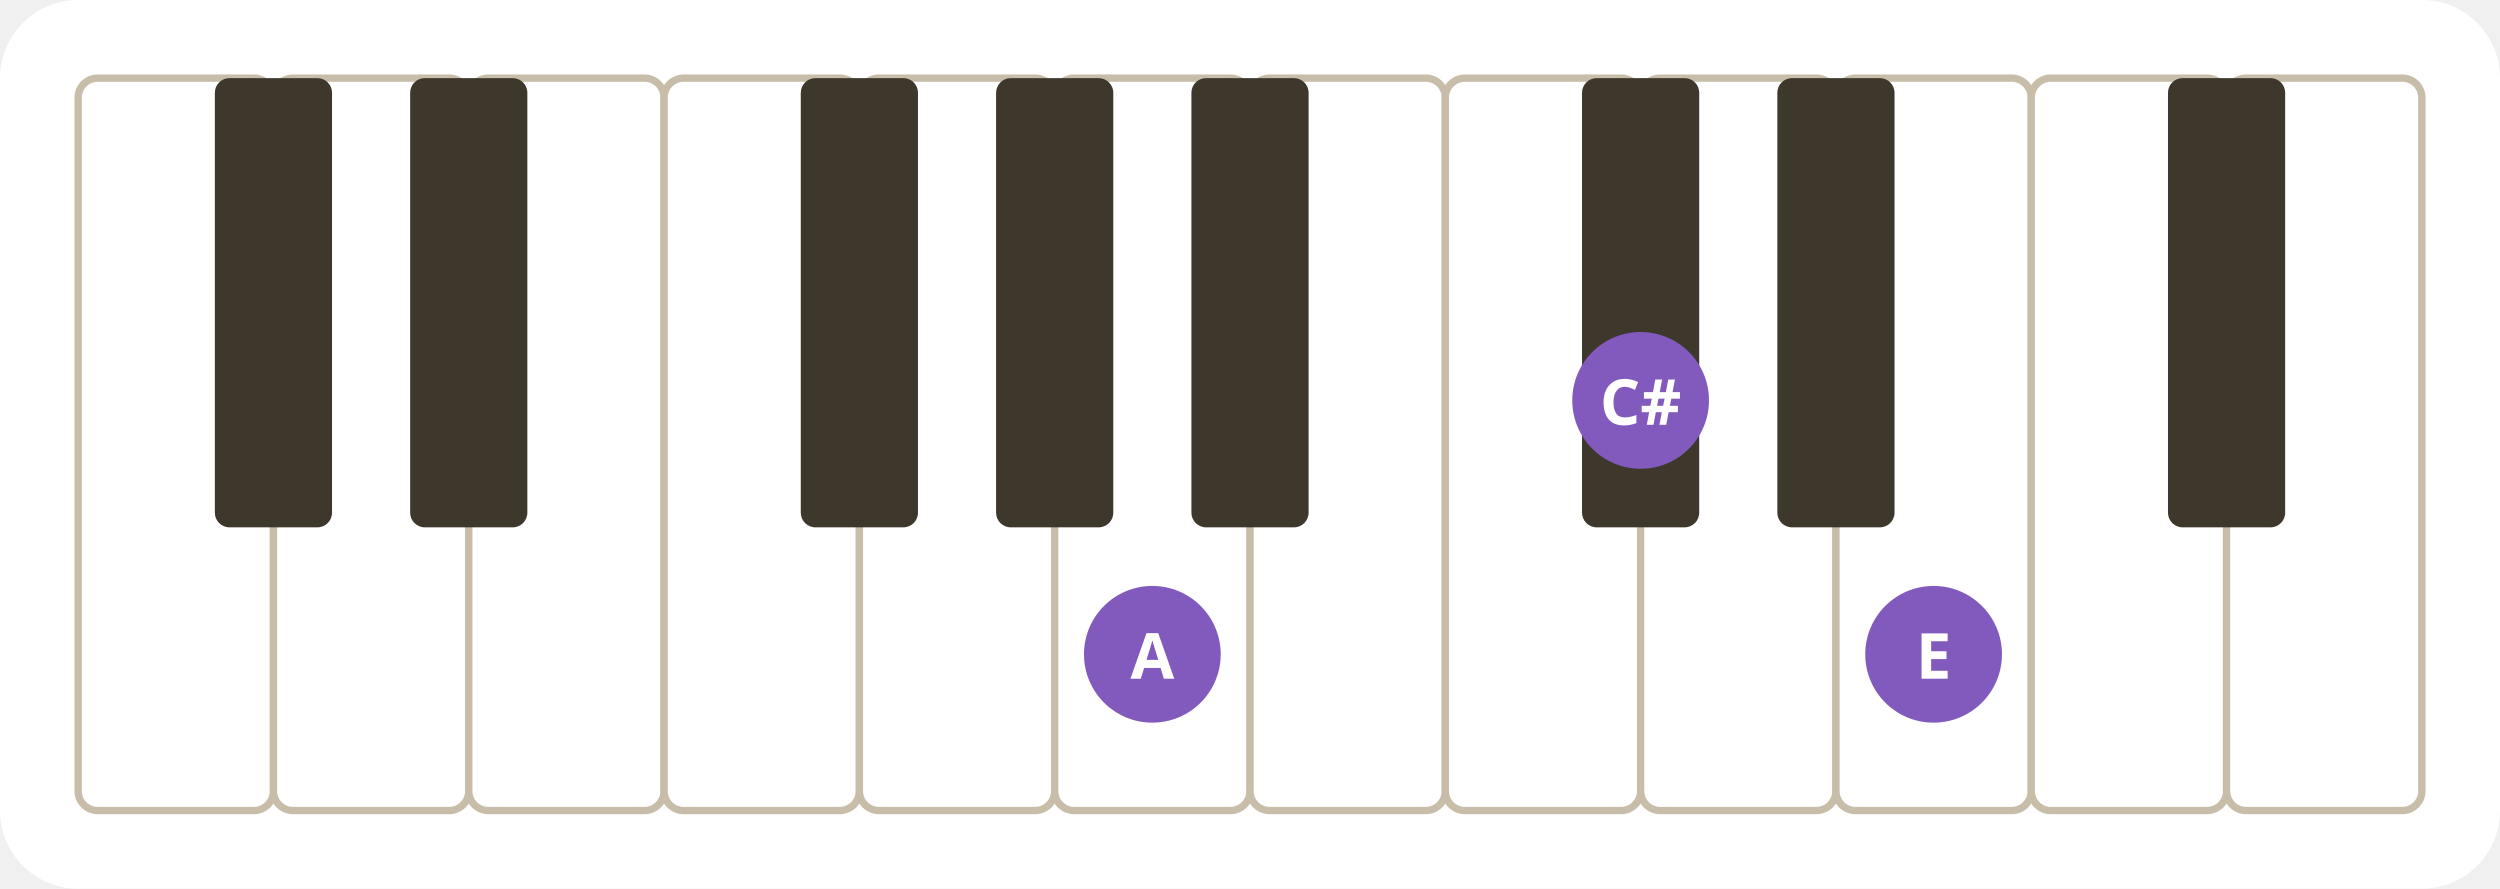
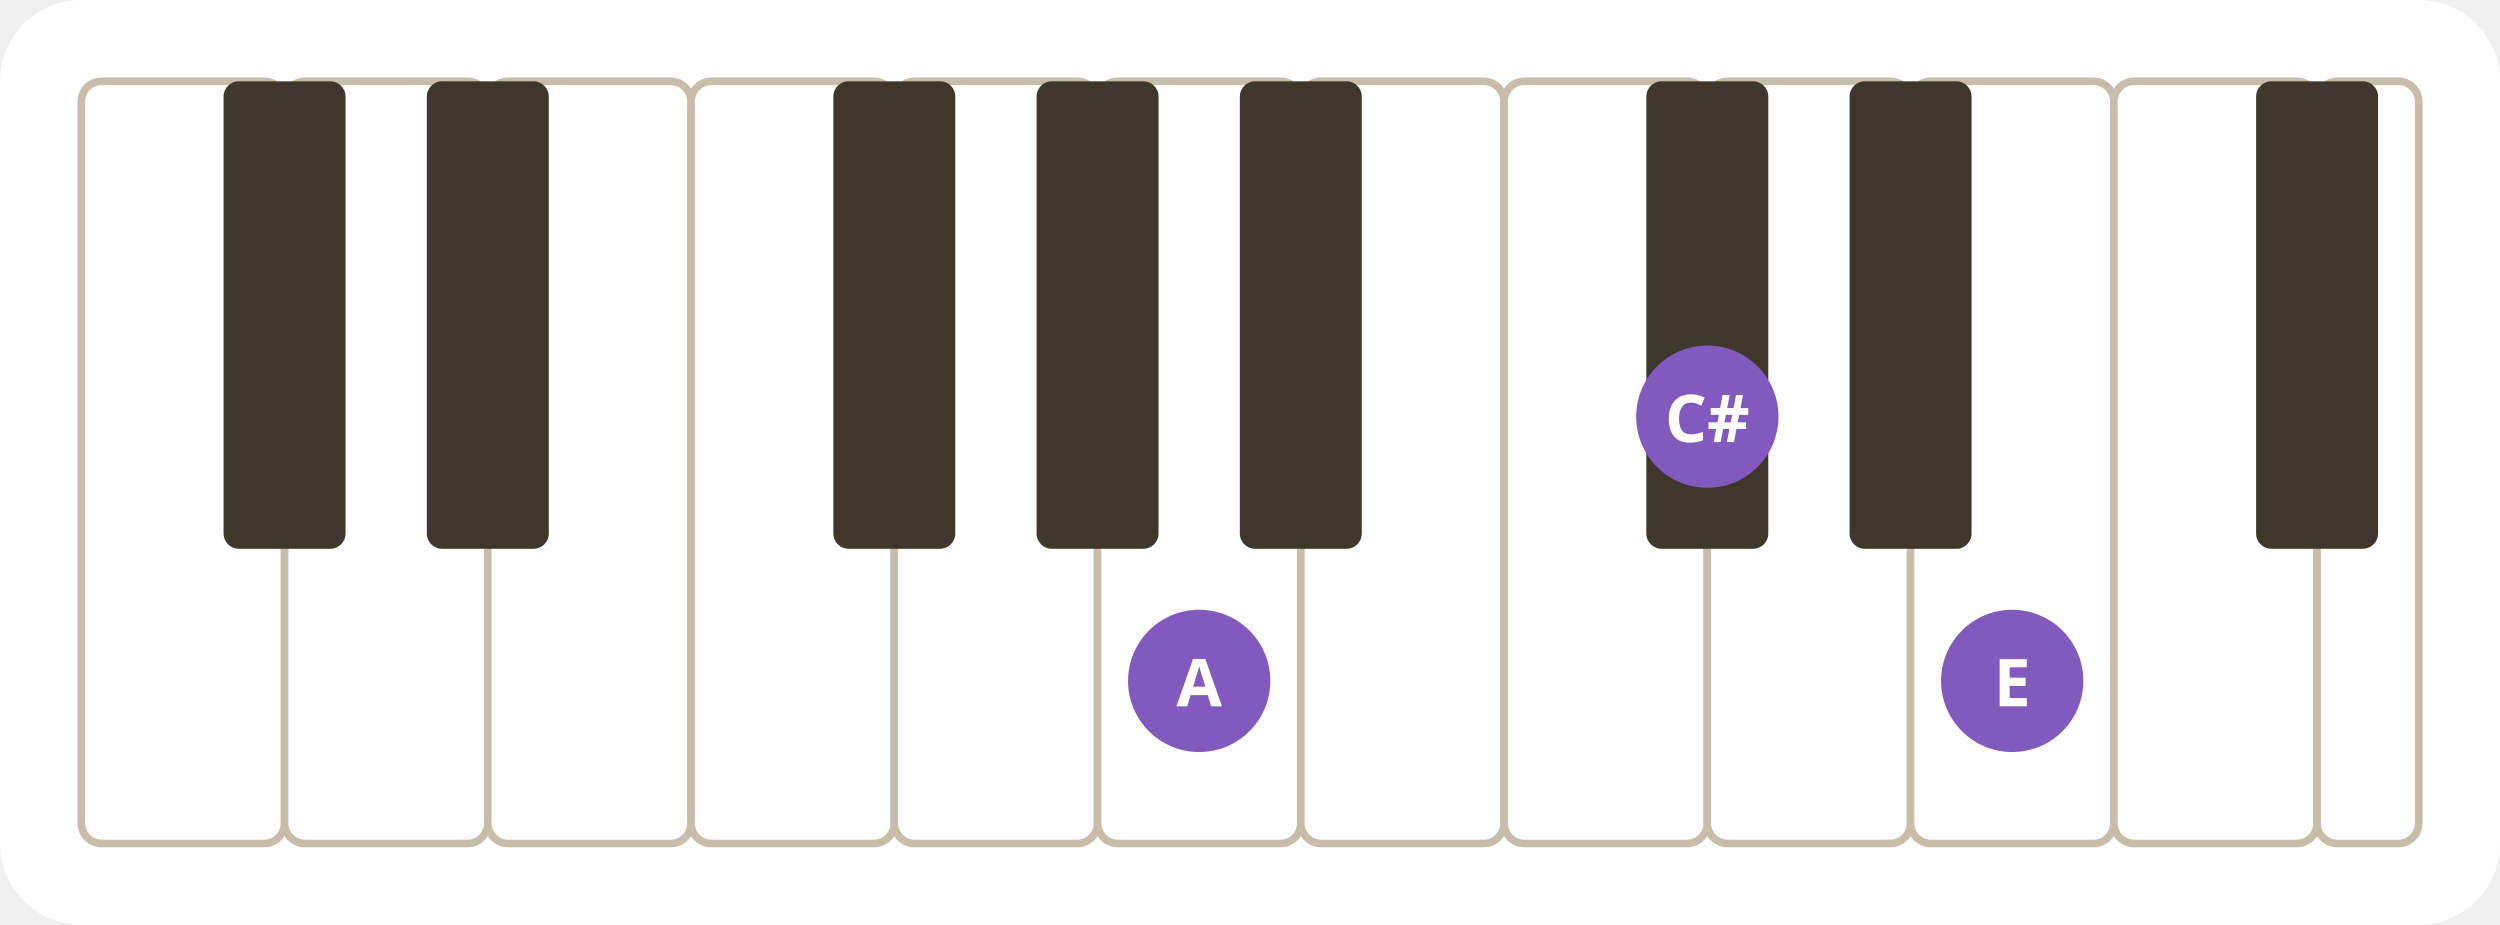
- <svg xmlns="http://www.w3.org/2000/svg" viewBox="0 0 512 182" width="512" height="182" role="img" aria-label="A major piano chord diagram">
-   <rect x="0" y="0" width="512" height="182" rx="16" fill="#ffffff" />
+ <svg xmlns="http://www.w3.org/2000/svg" viewBox="0 0 492 182" width="492" height="182" role="img" aria-label="A major piano chord diagram">
+   <rect x="0" y="0" width="492" height="182" rx="16" fill="#ffffff" />
  <rect x="16" y="16" width="40" height="150" fill="#ffffff" stroke="#c7bda8" stroke-width="1.5" rx="4" />
  <rect x="56" y="16" width="40" height="150" fill="#ffffff" stroke="#c7bda8" stroke-width="1.5" rx="4" />
  <rect x="96" y="16" width="40" height="150" fill="#ffffff" stroke="#c7bda8" stroke-width="1.5" rx="4" />
  <rect x="136" y="16" width="40" height="150" fill="#ffffff" stroke="#c7bda8" stroke-width="1.5" rx="4" />
  <rect x="176" y="16" width="40" height="150" fill="#ffffff" stroke="#c7bda8" stroke-width="1.5" rx="4" />
  <rect x="216" y="16" width="40" height="150" fill="#ffffff" stroke="#c7bda8" stroke-width="1.5" rx="4" />
  <rect x="256" y="16" width="40" height="150" fill="#ffffff" stroke="#c7bda8" stroke-width="1.5" rx="4" />
  <rect x="296" y="16" width="40" height="150" fill="#ffffff" stroke="#c7bda8" stroke-width="1.5" rx="4" />
  <rect x="336" y="16" width="40" height="150" fill="#ffffff" stroke="#c7bda8" stroke-width="1.5" rx="4" />
  <rect x="376" y="16" width="40" height="150" fill="#ffffff" stroke="#c7bda8" stroke-width="1.5" rx="4" />
  <rect x="416" y="16" width="40" height="150" fill="#ffffff" stroke="#c7bda8" stroke-width="1.5" rx="4" />
-   <rect x="456" y="16" width="40" height="150" fill="#ffffff" stroke="#c7bda8" stroke-width="1.5" rx="4" />
+   <rect x="456" y="16" width="20" height="150" fill="#ffffff" stroke="#c7bda8" stroke-width="1.5" rx="4" />
  <rect x="44" y="16" width="24" height="92" rx="3" fill="#3d372c" />
  <rect x="84" y="16" width="24" height="92" rx="3" fill="#3d372c" />
  <rect x="164" y="16" width="24" height="92" rx="3" fill="#3d372c" />
  <rect x="204" y="16" width="24" height="92" rx="3" fill="#3d372c" />
  <rect x="244" y="16" width="24" height="92" rx="3" fill="#3d372c" />
  <rect x="324" y="16" width="24" height="92" rx="3" fill="#3d372c" />
  <rect x="364" y="16" width="24" height="92" rx="3" fill="#3d372c" />
  <rect x="444" y="16" width="24" height="92" rx="3" fill="#3d372c" />
  <circle cx="236" cy="134" r="14" fill="#825abe" />
  <text x="236" y="139" text-anchor="middle" font-family="system-ui, sans-serif" font-size="13" font-weight="600" fill="#ffffff">A</text>
  <circle cx="336" cy="82" r="14" fill="#825abe" />
  <text x="336" y="87" text-anchor="middle" font-family="system-ui, sans-serif" font-size="13" font-weight="600" fill="#ffffff">C#</text>
  <circle cx="396" cy="134" r="14" fill="#825abe" />
  <text x="396" y="139" text-anchor="middle" font-family="system-ui, sans-serif" font-size="13" font-weight="600" fill="#ffffff">E</text>
</svg>
